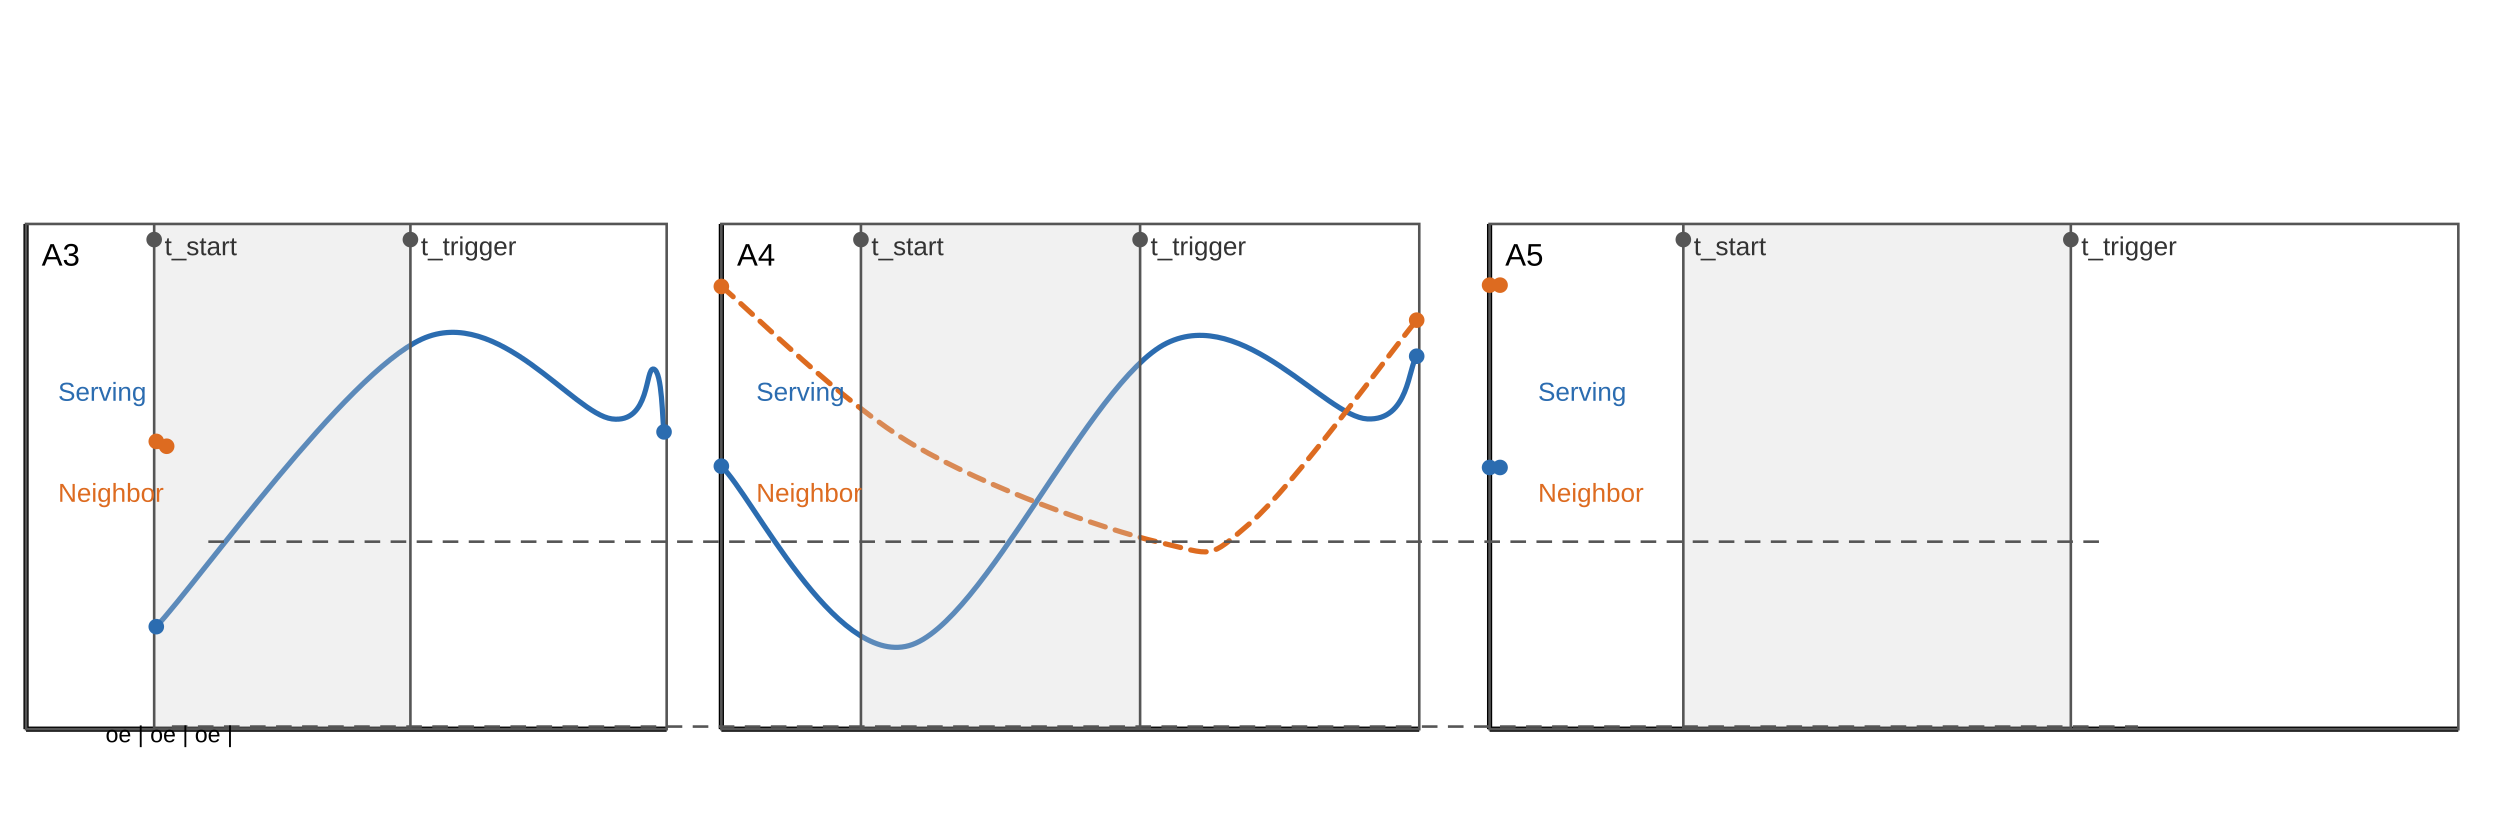
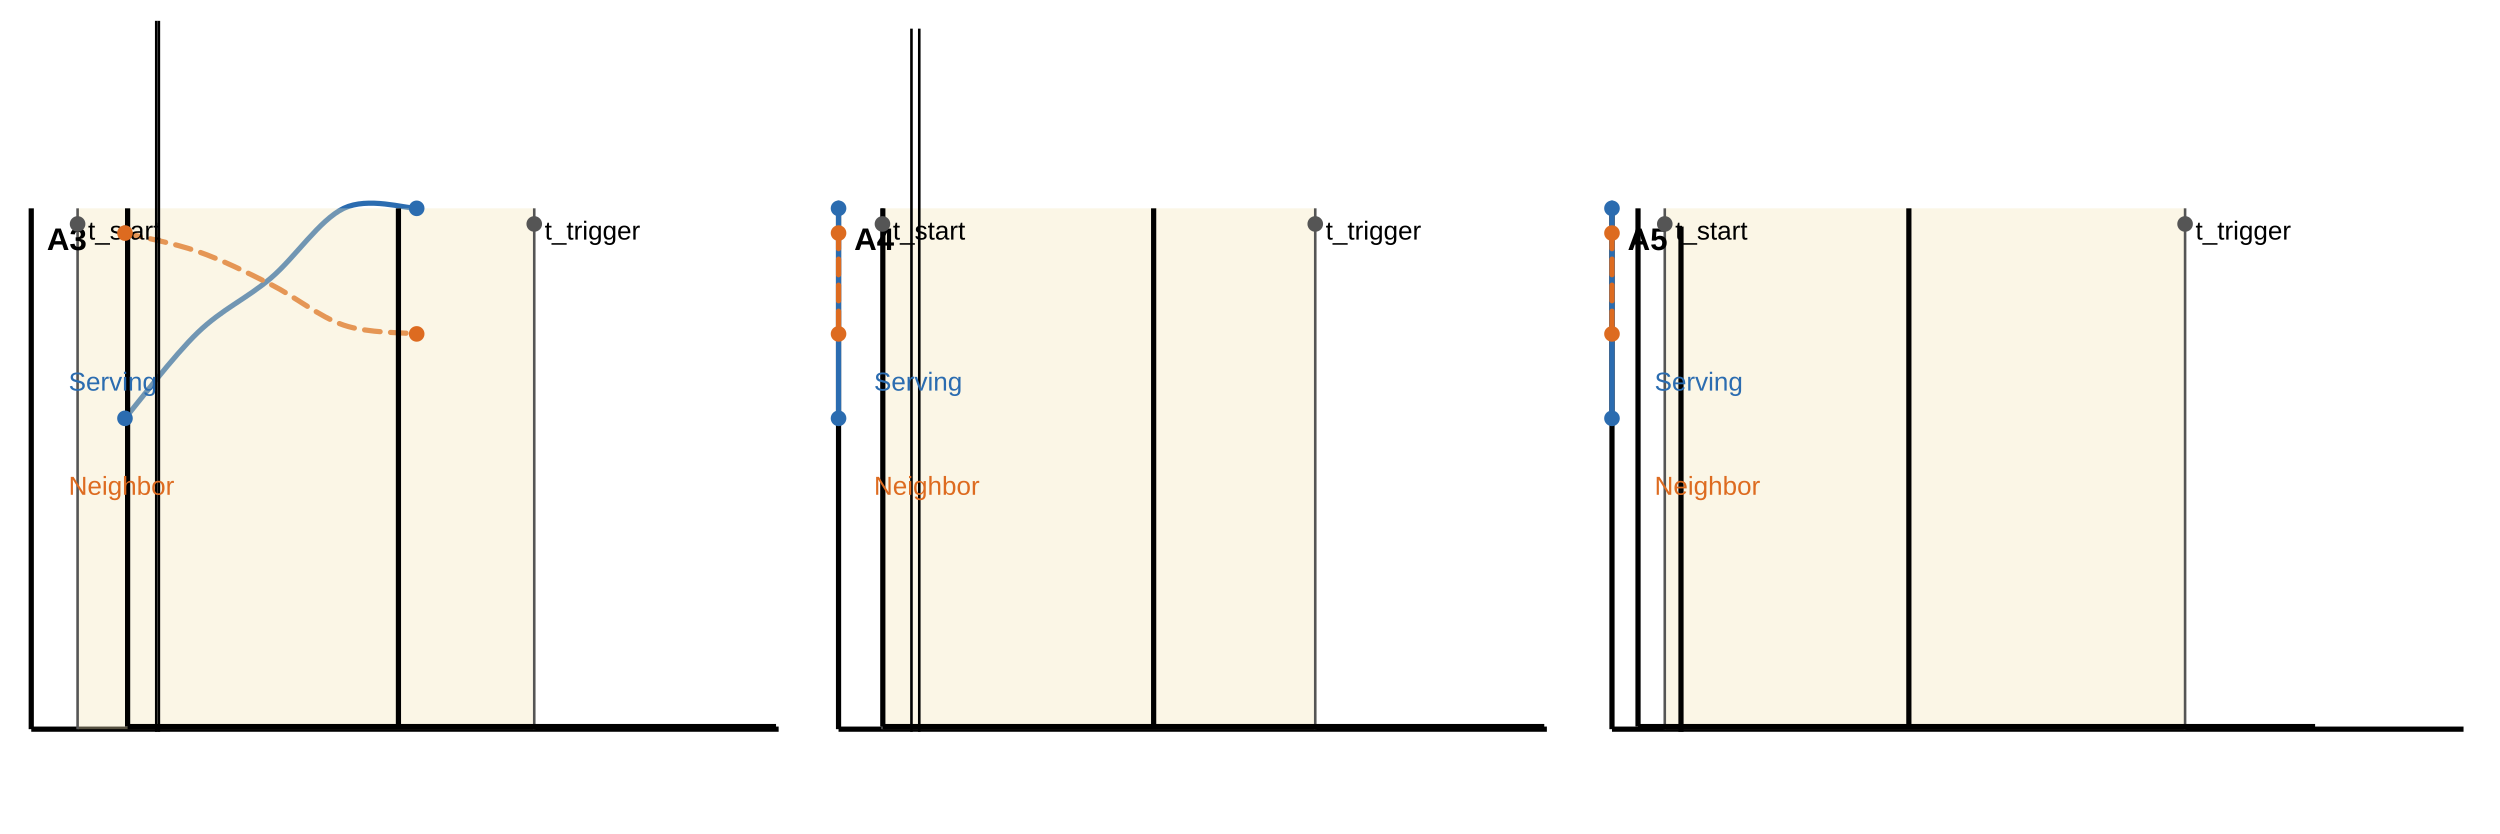
<svg xmlns="http://www.w3.org/2000/svg" baseProfile="full" height="320" version="1.1" width="960">
  <defs />
  <g id="figure_root">
    <g id="g_axes">
-       <line stroke="#000000" stroke-width="2" x1="10.0" x2="256.0" y1="280.0" y2="280.0" />
-       <line stroke="#000000" stroke-width="2" x1="10.0" x2="10.0" y1="280.0" y2="86.0" />
-       <line stroke="#000000" stroke-width="2" x1="277.0" x2="545.0" y1="280.0" y2="280.0" />
-       <line stroke="#000000" stroke-width="2" x1="277.0" x2="277.0" y1="280.0" y2="86.0" />
-       <line stroke="#000000" stroke-width="2" x1="572.0" x2="944.0" y1="280.0" y2="280.0" />
-       <line stroke="#000000" stroke-width="2" x1="572.0" x2="572.0" y1="280.0" y2="86.0" />
+       <line stroke="#000000" stroke-width="2.0" x1="12.0" x2="299.0" y1="280.0" y2="280.0" />
+       <line stroke="#000000" stroke-width="2.0" x1="12.0" x2="12.0" y1="280.0" y2="80.0" />
+       <line stroke="#000000" stroke-width="2.0" x1="322.0" x2="594.0" y1="280.0" y2="280.0" />
+       <line stroke="#000000" stroke-width="2.0" x1="322.0" x2="322.0" y1="280.0" y2="80.0" />
+       <line stroke="#000000" stroke-width="2.0" x1="619.0" x2="946.0" y1="280.0" y2="280.0" />
+       <line stroke="#000000" stroke-width="2.0" x1="619.0" x2="619.0" y1="280.0" y2="80.0" />
    </g>
    <g id="g_curves">
-       <path d="M 60.01 240.64 C 77.01 222.23 132.84 143.51 162.00 130.21 C 191.17 116.92 220.16 158.95 234.99 160.86 C 249.83 162.78 247.67 140.89 251.01 141.72 C 254.34 142.55 254.33 161.83 254.99 165.85" fill="none" id="curve_serving_A3" stroke="#2b6cb0" stroke-width="2" />
-       <path class="dashed" d="M 60.01 169.50 C 60.18 169.81 60.66 171.05 61.00 171.36 C 61.33 171.67 61.67 171.36 62.00 171.36 C 62.34 171.36 62.66 171.36 62.99 171.36 C 63.32 171.36 63.83 171.36 64.00 171.36" fill="none" id="curve_neighbor_A3" stroke="#dd6b20" stroke-dasharray="6,4" stroke-linecap="round" stroke-width="2" />
-       <path d="M 277.00 179.00 C 289.00 190.49 320.51 255.80 349.01 247.93 C 377.51 240.06 418.68 146.30 448.01 131.78 C 477.34 117.27 509.01 160.03 525.01 160.86 C 541.01 161.70 540.84 140.80 544.01 136.79" fill="none" id="curve_serving_A4" stroke="#2b6cb0" stroke-width="2" />
-       <path class="dashed" d="M 277.00 110.00 C 289.33 120.16 322.99 154.58 350.99 170.95 C 379.00 187.32 423.51 203.22 445.01 208.22 C 466.51 213.22 463.51 215.14 480.01 200.93 C 496.51 186.71 533.34 135.94 544.01 122.94" fill="none" id="curve_neighbor_A4" stroke="#dd6b20" stroke-dasharray="6,4" stroke-linecap="round" stroke-width="2" />
-       <path d="M 572.00 179.51 C 572.17 179.51 572.67 179.51 573.00 179.51 C 573.34 179.51 573.67 179.51 574.01 179.51 C 574.34 179.51 574.68 179.51 575.01 179.51 C 575.35 179.51 575.85 179.51 576.02 179.51" fill="none" id="curve_serving_A5" stroke="#2b6cb0" stroke-width="2" />
-       <path class="dashed" d="M 572.00 109.49 C 572.17 109.49 572.67 109.49 573.00 109.49 C 573.34 109.49 573.67 109.49 574.01 109.49 C 574.34 109.49 574.68 109.49 575.01 109.49 C 575.35 109.49 575.85 109.49 576.02 109.49" fill="none" id="curve_neighbor_A5" stroke="#dd6b20" stroke-dasharray="6,4" stroke-linecap="round" stroke-width="2" />
+       <path d="M 47.99 160.64 C 52.66 155.14 66.66 136.62 76.00 127.64 C 85.34 118.66 94.68 114.72 104.01 106.78 C 113.34 98.84 122.66 84.46 131.99 80.00 C 141.33 75.54 155.34 80.00 160.01 80.00" fill="none" id="curve_serving_A3" stroke="#2b6cb0" stroke-width="2" />
+       <path class="dashed" d="M 47.99 89.50 C 52.66 90.68 66.66 93.29 76.00 96.58 C 85.34 99.87 94.68 104.51 104.01 109.22 C 113.34 113.93 122.66 121.69 131.99 124.86 C 141.33 128.03 155.34 127.66 160.01 128.22" fill="none" id="curve_neighbor_A3" stroke="#dd6b20" stroke-dasharray="6,4" stroke-linecap="round" stroke-width="2" />
+       <path d="M 322.00 160.64 C 322.00 155.14 322.00 136.62 322.00 127.64 C 322.00 118.66 322.00 114.72 322.00 106.78 C 322.00 98.84 322.00 84.46 322.00 80.00 C 322.00 75.54 322.00 80.00 322.00 80.00" fill="none" id="curve_serving_A4" stroke="#2b6cb0" stroke-width="2" />
+       <path class="dashed" d="M 322.00 89.50 C 322.00 90.68 322.00 93.29 322.00 96.58 C 322.00 99.87 322.00 104.51 322.00 109.22 C 322.00 113.93 322.00 121.69 322.00 124.86 C 322.00 128.03 322.00 127.66 322.00 128.22" fill="none" id="curve_neighbor_A4" stroke="#dd6b20" stroke-dasharray="6,4" stroke-linecap="round" stroke-width="2" />
+       <path d="M 619.00 160.64 C 619.00 155.14 619.00 136.62 619.00 127.64 C 619.00 118.66 619.00 114.72 619.00 106.78 C 619.00 98.84 619.00 84.46 619.00 80.00 C 619.00 75.54 619.00 80.00 619.00 80.00" fill="none" id="curve_serving_A5" stroke="#2b6cb0" stroke-width="2" />
+       <path class="dashed" d="M 619.00 89.50 C 619.00 90.68 619.00 93.29 619.00 96.58 C 619.00 99.87 619.00 104.51 619.00 109.22 C 619.00 113.93 619.00 121.69 619.00 124.86 C 619.00 128.03 619.00 127.66 619.00 128.22" fill="none" id="curve_neighbor_A5" stroke="#dd6b20" stroke-dasharray="6,4" stroke-linecap="round" stroke-width="2" />
    </g>
    <g id="g_annotations">
-       <rect fill="#d0d0d0" fill-opacity="0.3" height="194.0" width="98.4" x="59.2" y="86.0" />
-       <line stroke="#555555" stroke-width="1" x1="59.2" x2="59.2" y1="280.0" y2="86.0" />
-       <line stroke="#555555" stroke-width="1" x1="157.6" x2="157.6" y1="280.0" y2="86.0" />
-       <rect fill="#d0d0d0" fill-opacity="0.3" height="194.0" width="107.2" x="330.6" y="86.0" />
-       <line stroke="#555555" stroke-width="1" x1="330.6" x2="330.6" y1="280.0" y2="86.0" />
-       <line stroke="#555555" stroke-width="1" x1="437.8" x2="437.8" y1="280.0" y2="86.0" />
-       <rect fill="#d0d0d0" fill-opacity="0.3" height="194.0" width="148.8" x="646.4" y="86.0" />
-       <line stroke="#555555" stroke-width="1" x1="646.4" x2="646.4" y1="280.0" y2="86.0" />
-       <line stroke="#555555" stroke-width="1" x1="795.2" x2="795.2" y1="280.0" y2="86.0" />
-       <line class="dashed" id="geom_line_00" stroke="#555555" stroke-dasharray="6,4" stroke-width="1.0" x1="80.0" x2="807.0" y1="208.0" y2="208.0" />
-       <line class="dashed" id="geom_line_01" stroke="#555555" stroke-dasharray="6,4" stroke-width="1.0" x1="66.0" x2="821.0" y1="279.0" y2="279.0" />
-       <rect fill="none" height="194.0" id="geom_rect_00" stroke="#555555" stroke-width="1.0" width="246.0" x="10.0" y="86.0" />
-       <rect fill="none" height="194.0" id="geom_rect_01" stroke="#555555" stroke-width="1.0" width="268.0" x="277.0" y="86.0" />
-       <rect fill="none" height="194.0" id="geom_rect_02" stroke="#555555" stroke-width="1.0" width="372.0" x="572.0" y="86.0" />
+       <rect fill="#f2e6b8" fill-opacity="0.35" height="200.0" width="175.357" x="29.794" y="80.0" />
+       <line stroke="#555555" stroke-width="1.0" x1="29.794" x2="29.794" y1="280.0" y2="80.0" />
+       <line stroke="#555555" stroke-width="1.0" x1="205.151" x2="205.151" y1="280.0" y2="80.0" />
+       <rect fill="#f2e6b8" fill-opacity="0.35" height="200.0" width="166.192" x="338.864" y="80.0" />
+       <line stroke="#555555" stroke-width="1.0" x1="338.864" x2="338.864" y1="280.0" y2="80.0" />
+       <line stroke="#555555" stroke-width="1.0" x1="505.056" x2="505.056" y1="280.0" y2="80.0" />
+       <rect fill="#f2e6b8" fill-opacity="0.35" height="200.0" width="199.797" x="639.274" y="80.0" />
+       <line stroke="#555555" stroke-width="1.0" x1="639.274" x2="639.274" y1="280.0" y2="80.0" />
+       <line stroke="#555555" stroke-width="1.0" x1="839.071" x2="839.071" y1="280.0" y2="80.0" />
+       <line id="geom_line_00" stroke="#000000" stroke-width="2.0" x1="49.0" x2="298.0" y1="279.0" y2="279.0" />
+       <line id="geom_line_01" stroke="#000000" stroke-width="2.0" x1="339.0" x2="593.0" y1="279.0" y2="279.0" />
+       <line id="geom_line_02" stroke="#000000" stroke-width="2.0" x1="629.0" x2="889.0" y1="279.0" y2="279.0" />
+       <line id="geom_line_03" stroke="#000000" stroke-width="2.0" x1="49.0" x2="49.0" y1="80.0" y2="279.0" />
+       <line id="geom_line_04" stroke="#000000" stroke-width="2.0" x1="153.0" x2="153.0" y1="80.0" y2="279.0" />
+       <line id="geom_line_05" stroke="#000000" stroke-width="2.0" x1="339.0" x2="339.0" y1="80.0" y2="279.0" />
+       <line id="geom_line_06" stroke="#000000" stroke-width="2.0" x1="443.0" x2="443.0" y1="80.0" y2="279.0" />
+       <line id="geom_line_07" stroke="#000000" stroke-width="2.0" x1="629.0" x2="629.0" y1="80.0" y2="279.0" />
+       <line id="geom_line_08" stroke="#000000" stroke-width="2.0" x1="733.0" x2="733.0" y1="80.0" y2="279.0" />
+       <line id="geom_line_09" stroke="#000000" stroke-width="1.0" x1="60.0" x2="60.0" y1="8.0" y2="281.0" />
+       <line id="geom_line_10" stroke="#000000" stroke-width="1.0" x1="61.0" x2="61.0" y1="8.0" y2="281.0" />
+       <line id="geom_line_11" stroke="#000000" stroke-width="1.0" x1="350.0" x2="350.0" y1="11.0" y2="281.0" />
+       <line id="geom_line_12" stroke="#000000" stroke-width="1.0" x1="353.0" x2="353.0" y1="11.0" y2="281.0" />
+       <line id="geom_line_13" stroke="#000000" stroke-width="1.0" x1="645.0" x2="645.0" y1="87.0" y2="281.0" />
+       <line id="geom_line_14" stroke="#000000" stroke-width="1.0" x1="646.0" x2="646.0" y1="87.0" y2="281.0" />
    </g>
    <g id="g_text">
-       <text fill="#333333" font-family="Arial, sans-serif" font-size="10" id="txt_t_start_A3" text-anchor="start" x="63.2" y="98.0">t_start</text>
-       <text fill="#333333" font-family="Arial, sans-serif" font-size="10" id="txt_t_trigger_A3" text-anchor="start" x="161.6" y="98.0">t_trigger</text>
-       <text fill="#000000" font-family="Arial, sans-serif" font-size="12" id="txt_panel_A3" text-anchor="start" x="16.0" y="102.0">A3</text>
-       <text fill="#2b6cb0" font-family="Arial, sans-serif" font-size="10" id="txt_serving_A3" text-anchor="start" x="22.3" y="153.9">Serving</text>
-       <text fill="#dd6b20" font-family="Arial, sans-serif" font-size="10" id="txt_neighbor_A3" text-anchor="start" x="22.3" y="192.7">Neighbor</text>
-       <text fill="#333333" font-family="Arial, sans-serif" font-size="10" id="txt_t_start_A4" text-anchor="start" x="334.6" y="98.0">t_start</text>
-       <text fill="#333333" font-family="Arial, sans-serif" font-size="10" id="txt_t_trigger_A4" text-anchor="start" x="441.8" y="98.0">t_trigger</text>
-       <text fill="#000000" font-family="Arial, sans-serif" font-size="12" id="txt_panel_A4" text-anchor="start" x="283.0" y="102.0">A4</text>
-       <text fill="#2b6cb0" font-family="Arial, sans-serif" font-size="10" id="txt_serving_A4" text-anchor="start" x="290.4" y="153.9">Serving</text>
-       <text fill="#dd6b20" font-family="Arial, sans-serif" font-size="10" id="txt_neighbor_A4" text-anchor="start" x="290.4" y="192.7">Neighbor</text>
-       <text fill="#333333" font-family="Arial, sans-serif" font-size="10" id="txt_t_start_A5" text-anchor="start" x="650.4" y="98.0">t_start</text>
-       <text fill="#333333" font-family="Arial, sans-serif" font-size="10" id="txt_t_trigger_A5" text-anchor="start" x="799.2" y="98.0">t_trigger</text>
-       <text fill="#000000" font-family="Arial, sans-serif" font-size="12" id="txt_panel_A5" text-anchor="start" x="578.0" y="102.0">A5</text>
-       <text fill="#2b6cb0" font-family="Arial, sans-serif" font-size="10" id="txt_serving_A5" text-anchor="start" x="590.6" y="153.9">Serving</text>
-       <text fill="#dd6b20" font-family="Arial, sans-serif" font-size="10" id="txt_neighbor_A5" text-anchor="start" x="590.6" y="192.7">Neighbor</text>
-       <text dominant-baseline="alphabetic" fill="#000000" font-family="Arial, sans-serif" font-size="8.889" font-weight="normal" id="txt_text_00" text-anchor="middle" x="65.0" y="285.0">oe | oe | oe |</text>
+       <text dominant-baseline="alphabetic" fill="#000000" font-family="Arial, sans-serif" font-size="10" id="txt_t_start_A3" text-anchor="start" x="33.794" y="92.0">t_start</text>
+       <text dominant-baseline="alphabetic" fill="#000000" font-family="Arial, sans-serif" font-size="10" id="txt_t_trigger_A3" text-anchor="start" x="209.151" y="92.0">t_trigger</text>
+       <text dominant-baseline="alphabetic" fill="#000000" font-family="Arial, sans-serif" font-size="12" font-weight="bold" id="txt_panel_A3" text-anchor="start" x="18.0" y="96.0">A3</text>
+       <text dominant-baseline="alphabetic" fill="#2b6cb0" font-family="Arial, sans-serif" font-size="10" id="txt_serving_A3" text-anchor="start" x="26.35" y="150.0">Serving</text>
+       <text dominant-baseline="alphabetic" fill="#dd6b20" font-family="Arial, sans-serif" font-size="10" id="txt_neighbor_A3" text-anchor="start" x="26.35" y="190.0">Neighbor</text>
+       <text dominant-baseline="alphabetic" fill="#000000" font-family="Arial, sans-serif" font-size="10" id="txt_t_start_A4" text-anchor="start" x="342.864" y="92.0">t_start</text>
+       <text dominant-baseline="alphabetic" fill="#000000" font-family="Arial, sans-serif" font-size="10" id="txt_t_trigger_A4" text-anchor="start" x="509.056" y="92.0">t_trigger</text>
+       <text dominant-baseline="alphabetic" fill="#000000" font-family="Arial, sans-serif" font-size="12" font-weight="bold" id="txt_panel_A4" text-anchor="start" x="328.0" y="96.0">A4</text>
+       <text dominant-baseline="alphabetic" fill="#2b6cb0" font-family="Arial, sans-serif" font-size="10" id="txt_serving_A4" text-anchor="start" x="335.6" y="150.0">Serving</text>
+       <text dominant-baseline="alphabetic" fill="#dd6b20" font-family="Arial, sans-serif" font-size="10" id="txt_neighbor_A4" text-anchor="start" x="335.6" y="190.0">Neighbor</text>
+       <text dominant-baseline="alphabetic" fill="#000000" font-family="Arial, sans-serif" font-size="10" id="txt_t_start_A5" text-anchor="start" x="643.274" y="92.0">t_start</text>
+       <text dominant-baseline="alphabetic" fill="#000000" font-family="Arial, sans-serif" font-size="10" id="txt_t_trigger_A5" text-anchor="start" x="843.071" y="92.0">t_trigger</text>
+       <text dominant-baseline="alphabetic" fill="#000000" font-family="Arial, sans-serif" font-size="12" font-weight="bold" id="txt_panel_A5" text-anchor="start" x="625.0" y="96.0">A5</text>
+       <text dominant-baseline="alphabetic" fill="#2b6cb0" font-family="Arial, sans-serif" font-size="10" id="txt_serving_A5" text-anchor="start" x="635.35" y="150.0">Serving</text>
+       <text dominant-baseline="alphabetic" fill="#dd6b20" font-family="Arial, sans-serif" font-size="10" id="txt_neighbor_A5" text-anchor="start" x="635.35" y="190.0">Neighbor</text>
    </g>
    <g id="g_markers">
-       <circle cx="59.2" cy="92.0" fill="#555555" r="3" />
-       <circle cx="157.6" cy="92.0" fill="#555555" r="3" />
-       <circle cx="60.012" cy="240.637" fill="#2b6cb0" r="3" />
-       <circle cx="254.991" cy="165.85" fill="#2b6cb0" r="3" />
-       <circle cx="60.012" cy="169.498" fill="#dd6b20" r="3" />
-       <circle cx="63.997" cy="171.36" fill="#dd6b20" r="3" />
-       <circle cx="330.6" cy="92.0" fill="#555555" r="3" />
-       <circle cx="437.8" cy="92.0" fill="#555555" r="3" />
-       <circle cx="277.0" cy="179.004" fill="#2b6cb0" r="3" />
-       <circle cx="544.008" cy="136.789" fill="#2b6cb0" r="3" />
-       <circle cx="277.0" cy="109.998" fill="#dd6b20" r="3" />
-       <circle cx="544.008" cy="122.938" fill="#dd6b20" r="3" />
-       <circle cx="646.4" cy="92.0" fill="#555555" r="3" />
-       <circle cx="795.2" cy="92.0" fill="#555555" r="3" />
-       <circle cx="572.0" cy="179.508" fill="#2b6cb0" r="3" />
-       <circle cx="576.018" cy="179.508" fill="#2b6cb0" r="3" />
-       <circle cx="572.0" cy="109.493" fill="#dd6b20" r="3" />
-       <circle cx="576.018" cy="109.493" fill="#dd6b20" r="3" />
+       <circle cx="29.794" cy="86.0" fill="#555555" r="3" />
+       <circle cx="205.151" cy="86.0" fill="#555555" r="3" />
+       <circle cx="47.99" cy="160.64" fill="#2b6cb0" r="3" />
+       <circle cx="160.006" cy="80.0" fill="#2b6cb0" r="3" />
+       <circle cx="47.99" cy="89.5" fill="#dd6b20" r="3" />
+       <circle cx="160.006" cy="128.22" fill="#dd6b20" r="3" />
+       <circle cx="338.864" cy="86.0" fill="#555555" r="3" />
+       <circle cx="505.056" cy="86.0" fill="#555555" r="3" />
+       <circle cx="322.0" cy="160.64" fill="#2b6cb0" r="3" />
+       <circle cx="322.0" cy="80.0" fill="#2b6cb0" r="3" />
+       <circle cx="322.0" cy="89.5" fill="#dd6b20" r="3" />
+       <circle cx="322.0" cy="128.22" fill="#dd6b20" r="3" />
+       <circle cx="639.274" cy="86.0" fill="#555555" r="3" />
+       <circle cx="839.071" cy="86.0" fill="#555555" r="3" />
+       <circle cx="619.0" cy="160.64" fill="#2b6cb0" r="3" />
+       <circle cx="619.0" cy="80.0" fill="#2b6cb0" r="3" />
+       <circle cx="619.0" cy="89.5" fill="#dd6b20" r="3" />
+       <circle cx="619.0" cy="128.22" fill="#dd6b20" r="3" />
    </g>
  </g>
</svg>
